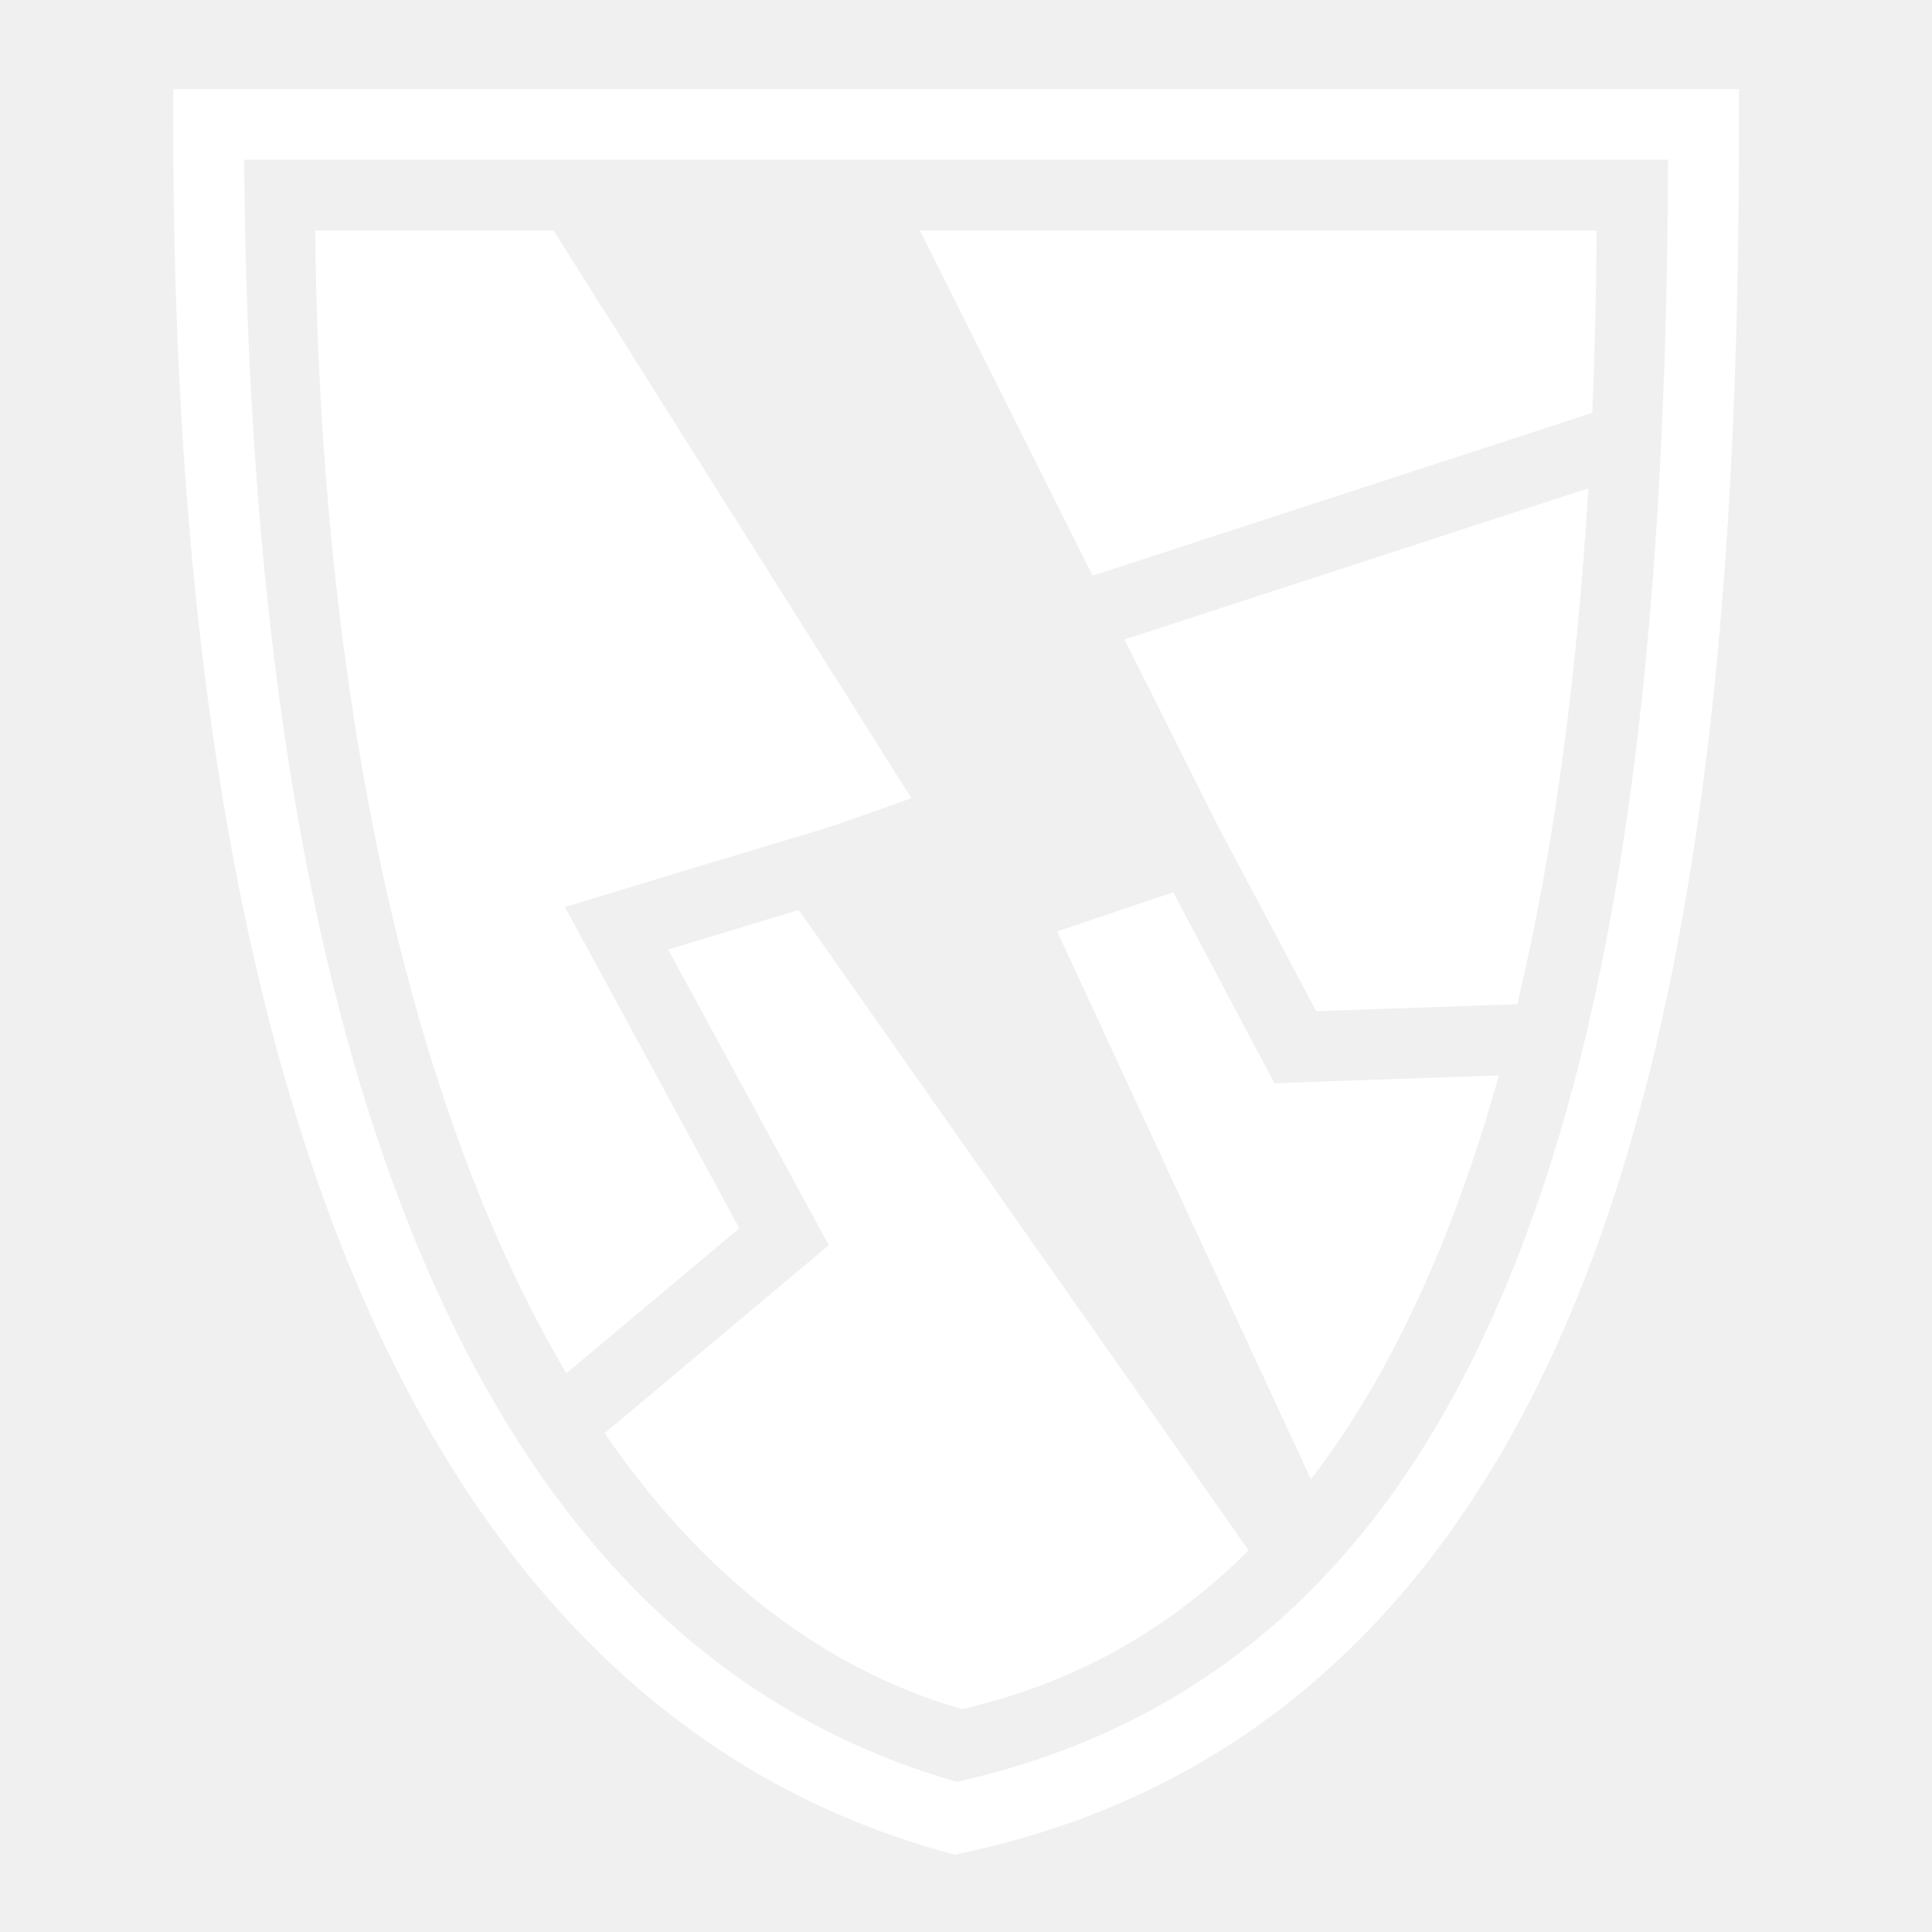
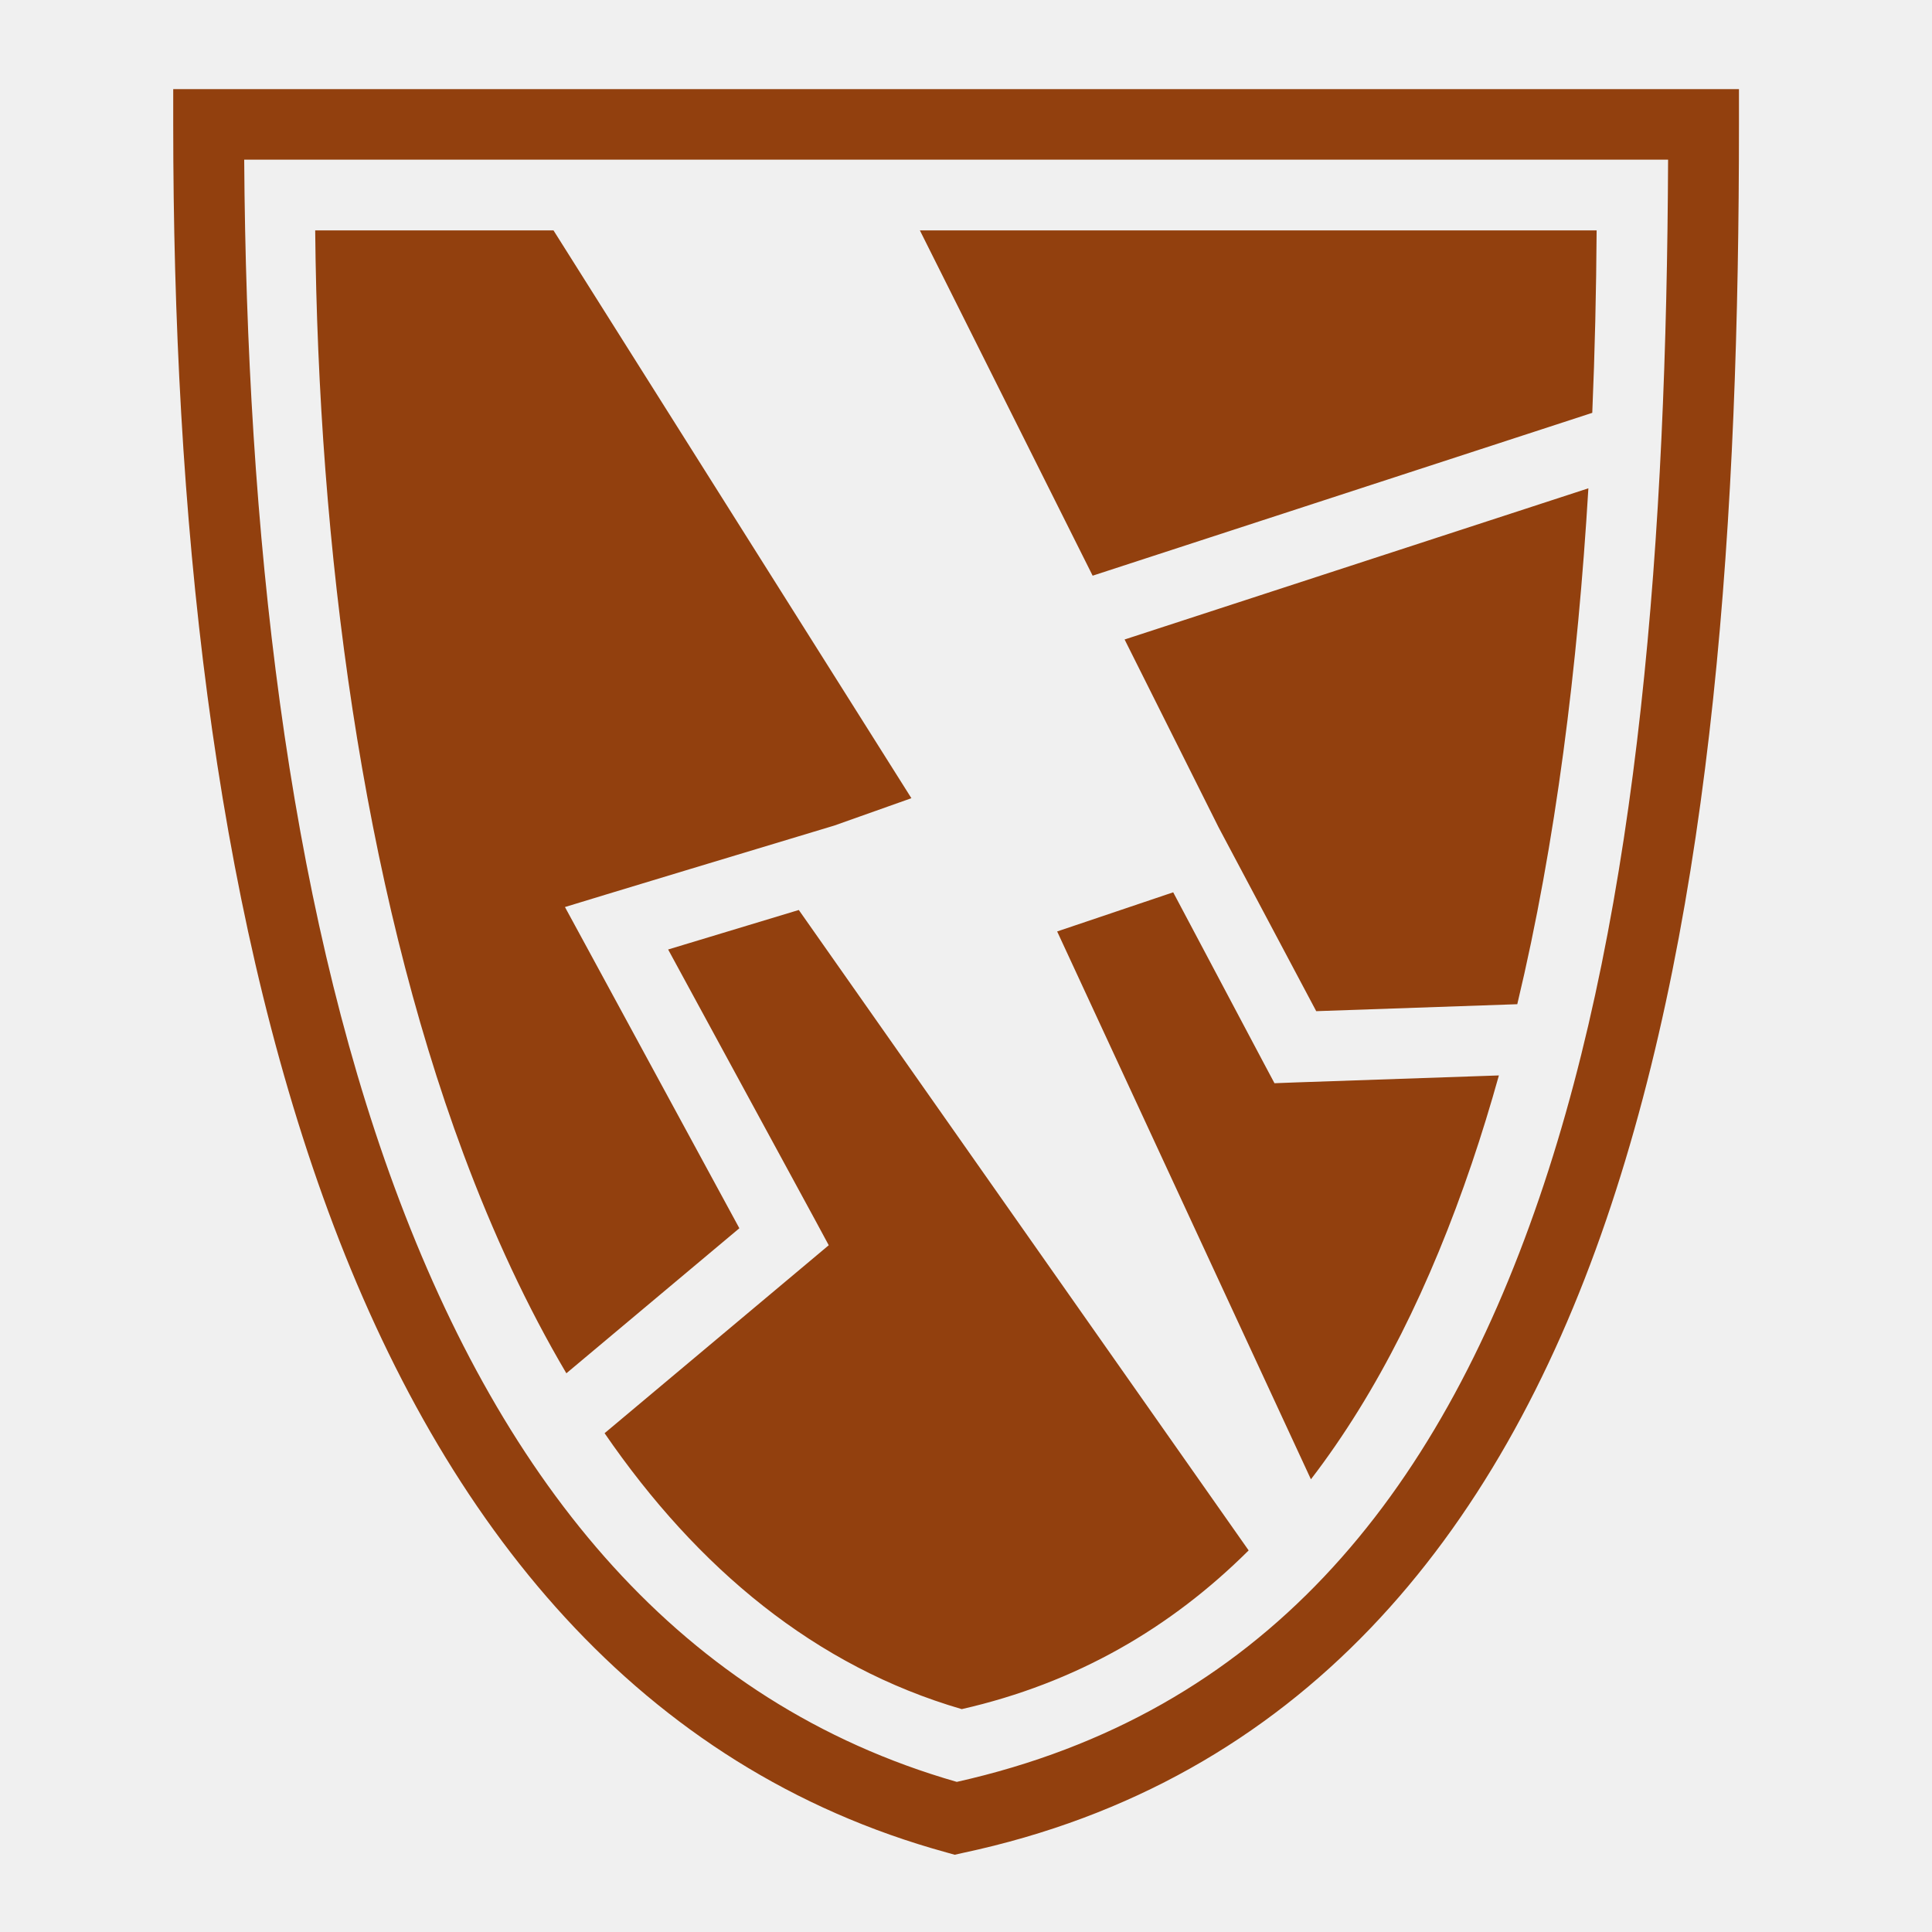
<svg xmlns="http://www.w3.org/2000/svg" viewBox="0 0 512 512">
-   <path fill="#fff" d="M45.906 23.625v9.344c0 102.68 10.49 205.087 41.125 288.155 30.637 83.068 82.364 147.415 163.75 169.78l2.22.626 2.22-.5C344.49 472 396.864 407.39 425.593 323.47c28.728-83.92 35.25-187.777 35.25-290.5v-9.345H45.906zM64.72 42.313H442.06c-.413 98.8-7.497 197.342-34.125 275.125-27.21 79.487-73.39 136.637-154.375 154.78-73.28-21.03-119.914-78.696-149-157.562-28.475-77.212-39.206-174.13-39.843-272.344zm18.81 18.75c.807 84.13 12.486 172.823 39.314 244.812 7.825 20.998 16.874 40.495 27.25 58.063l45.844-38.438-40.75-75.063-5.47-10.062 10.97-3.344s38.865-11.786 60.406-18.25l20.437-7.25-94.843-150.468H83.53zm160.25 0l45.782 91.5 132.407-43.157c.69-16.205 1.053-32.366 1.155-48.344H243.78zm177.157 68.343L298.031 169.47l24.908 49.78 25.875 48.72 53.28-1.845c10.245-42.834 16.03-89.664 18.844-136.72zM310.908 236.47l-30.75 10.374 67.25 145.187c17.813-23.2 31.737-51.6 42.624-83.686 2.578-7.595 4.966-15.39 7.19-23.344l-53.626 1.844-5.844.22-2.75-5.158-24.094-45.437zm-99.22 4.686c-13.133 3.972-27.346 8.262-34.625 10.47L216 323.28l3.625 6.72-5.844 4.906-53.56 44.906c24.67 35.91 55.887 61.828 94.655 73.125 30.34-6.91 55.36-21.496 76.03-42.062L211.69 241.155z" />
+   <path fill="#92400e" d="M45.906 23.625v9.344c0 102.68 10.49 205.087 41.125 288.155 30.637 83.068 82.364 147.415 163.75 169.78l2.22.626 2.22-.5C344.49 472 396.864 407.39 425.593 323.47c28.728-83.92 35.25-187.777 35.25-290.5v-9.345H45.906zM64.72 42.313H442.06c-.413 98.8-7.497 197.342-34.125 275.125-27.21 79.487-73.39 136.637-154.375 154.78-73.28-21.03-119.914-78.696-149-157.562-28.475-77.212-39.206-174.13-39.843-272.344zm18.81 18.75c.807 84.13 12.486 172.823 39.314 244.812 7.825 20.998 16.874 40.495 27.25 58.063l45.844-38.438-40.75-75.063-5.47-10.062 10.97-3.344s38.865-11.786 60.406-18.25l20.437-7.25-94.843-150.468H83.53zm160.25 0l45.782 91.5 132.407-43.157c.69-16.205 1.053-32.366 1.155-48.344H243.78zm177.157 68.343L298.031 169.47l24.908 49.78 25.875 48.72 53.28-1.845c10.245-42.834 16.03-89.664 18.844-136.72zM310.908 236.47l-30.75 10.374 67.25 145.187c17.813-23.2 31.737-51.6 42.624-83.686 2.578-7.595 4.966-15.39 7.19-23.344l-53.626 1.844-5.844.22-2.75-5.158-24.094-45.437zm-99.22 4.686c-13.133 3.972-27.346 8.262-34.625 10.47L216 323.28l3.625 6.72-5.844 4.906-53.56 44.906c24.67 35.91 55.887 61.828 94.655 73.125 30.34-6.91 55.36-21.496 76.03-42.062L211.69 241.155z" />
</svg>
